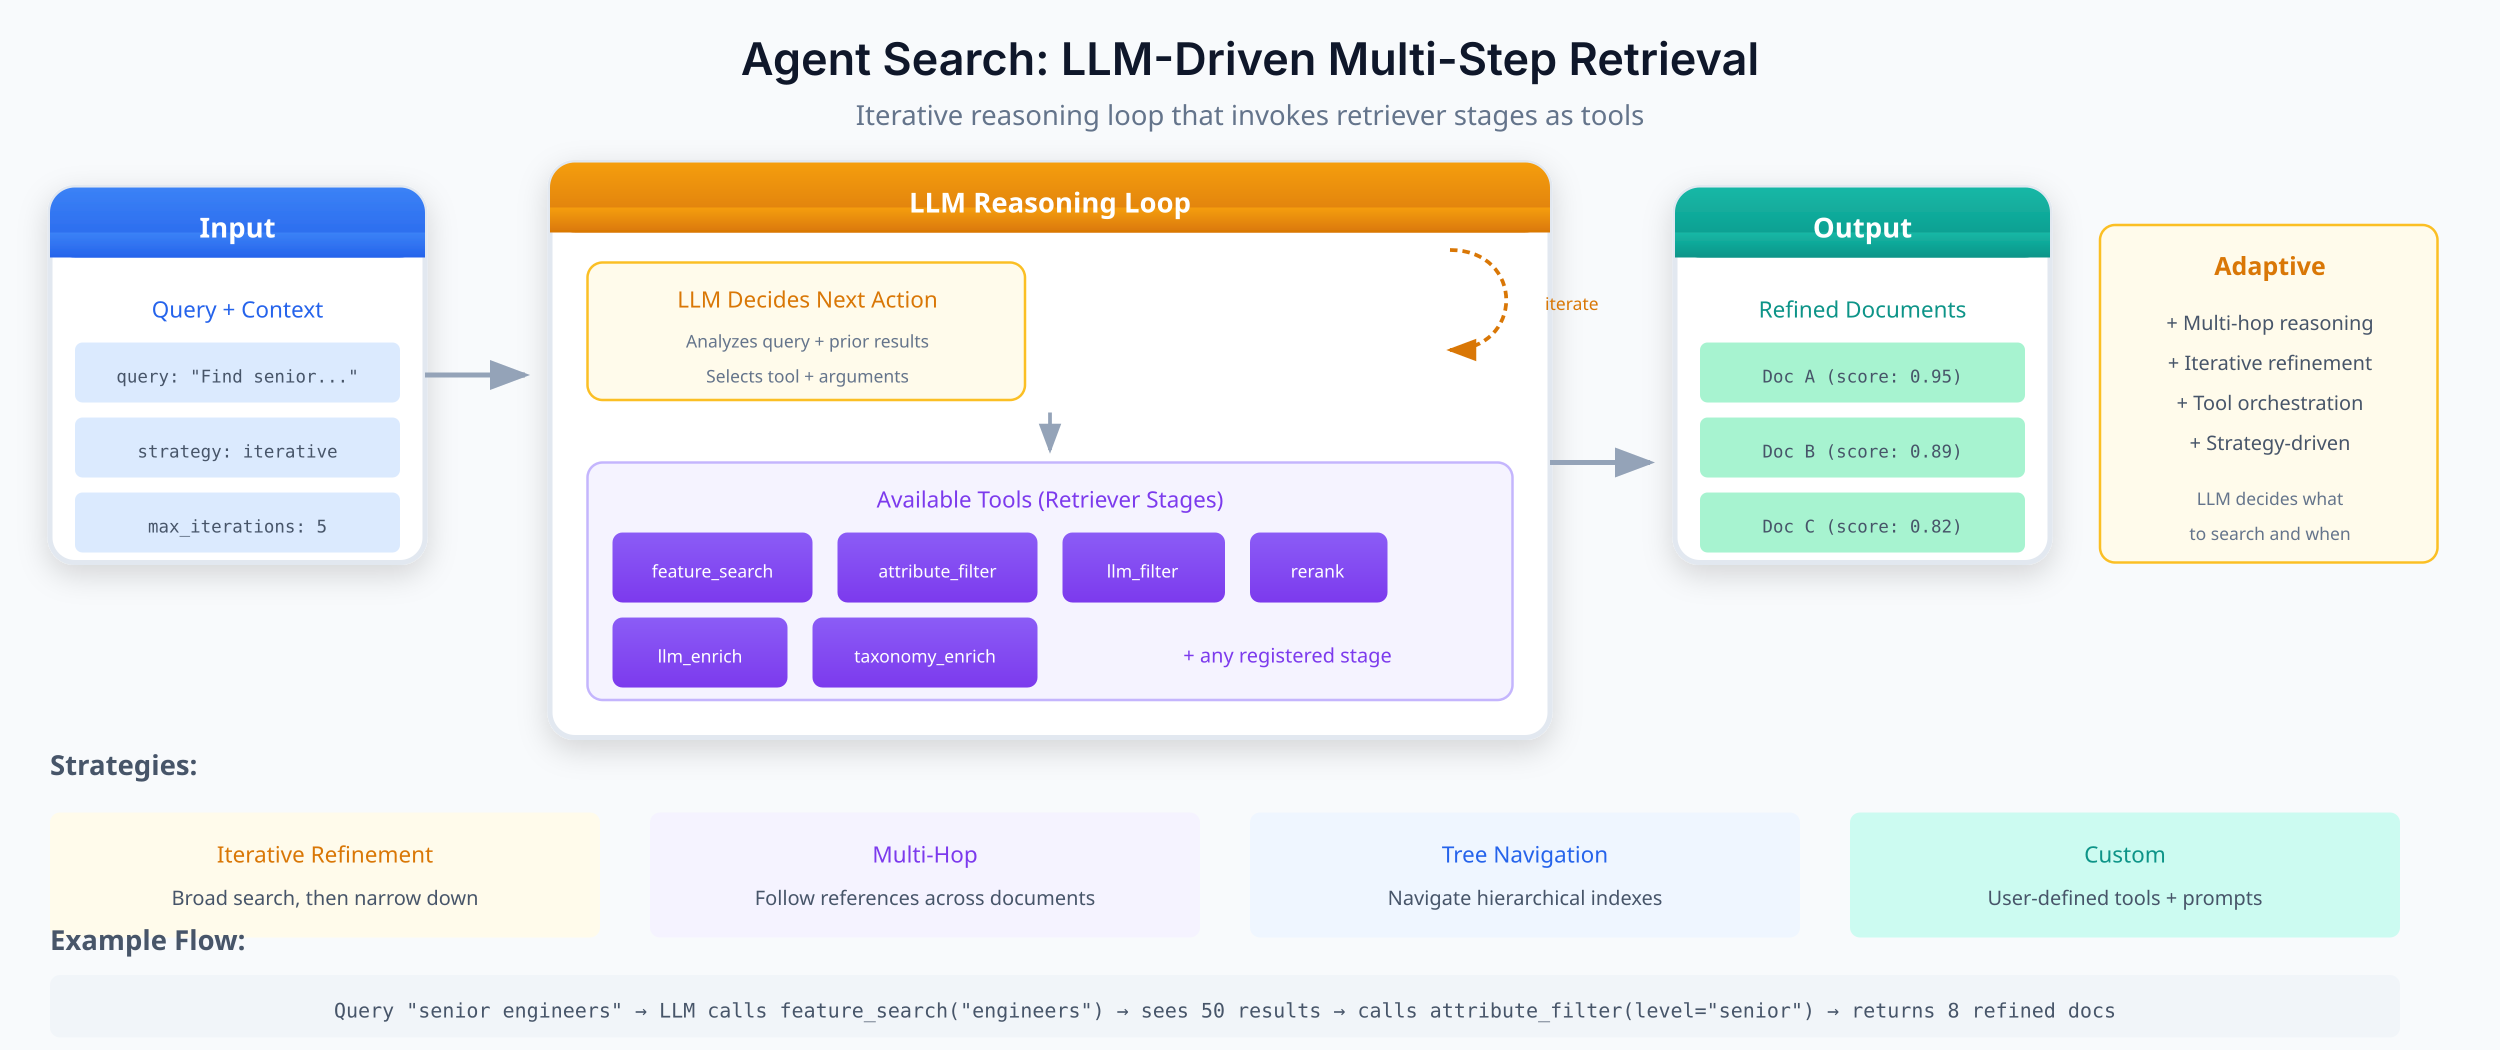
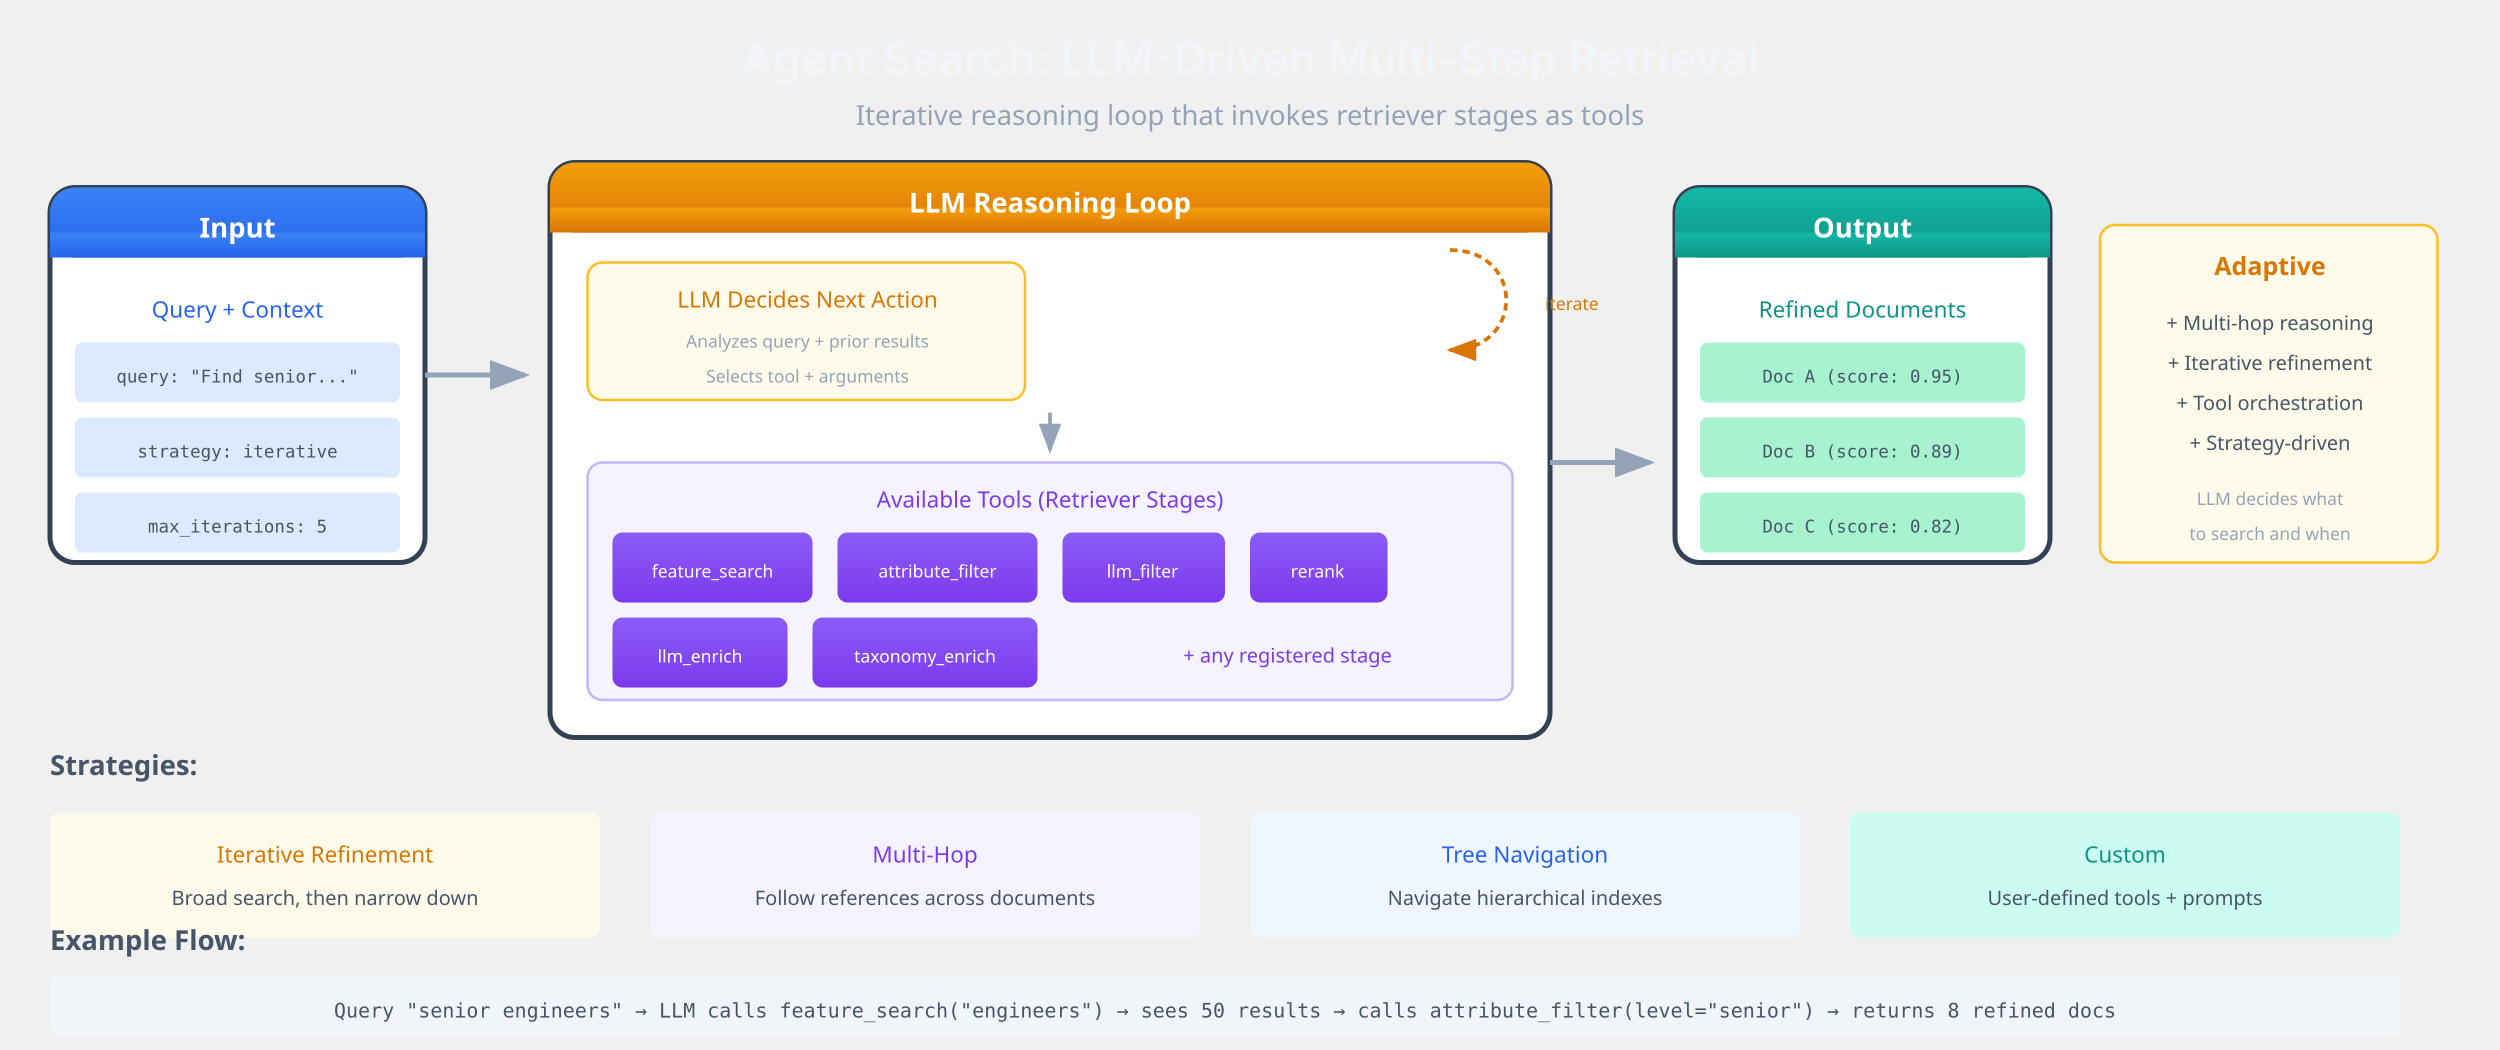
<svg xmlns="http://www.w3.org/2000/svg" viewBox="0 0 1000 420">
  <defs>
    <linearGradient id="inputGrad" x1="0%" y1="0%" x2="0%" y2="100%">
      <stop offset="0%" style="stop-color:#3b82f6;stop-opacity:1" />
      <stop offset="100%" style="stop-color:#2563eb;stop-opacity:1" />
    </linearGradient>
    <linearGradient id="agentGrad" x1="0%" y1="0%" x2="0%" y2="100%">
      <stop offset="0%" style="stop-color:#f59e0b;stop-opacity:1" />
      <stop offset="100%" style="stop-color:#d97706;stop-opacity:1" />
    </linearGradient>
    <linearGradient id="toolGrad" x1="0%" y1="0%" x2="0%" y2="100%">
      <stop offset="0%" style="stop-color:#8b5cf6;stop-opacity:1" />
      <stop offset="100%" style="stop-color:#7c3aed;stop-opacity:1" />
    </linearGradient>
    <linearGradient id="outputGrad" x1="0%" y1="0%" x2="0%" y2="100%">
      <stop offset="0%" style="stop-color:#14b8a6;stop-opacity:1" />
      <stop offset="100%" style="stop-color:#0d9488;stop-opacity:1" />
    </linearGradient>
-     <filter id="shadow" x="-20%" y="-20%" width="140%" height="140%">
-       <feDropShadow dx="0" dy="4" stdDeviation="6" flood-opacity="0.15" />
-     </filter>
    <marker id="arrowGray" markerWidth="8" markerHeight="6" refX="7" refY="3" orient="auto">
      <polygon points="0 0, 8 3, 0 6" fill="#94a3b8" />
    </marker>
    <marker id="arrowAmber" markerWidth="8" markerHeight="6" refX="7" refY="3" orient="auto">
      <polygon points="0 0, 8 3, 0 6" fill="#d97706" />
    </marker>
  </defs>
-   <rect width="1000" height="420" fill="#f8fafc" />
-   <text x="500" y="30" font-family="system-ui, -apple-system, sans-serif" font-size="18" font-weight="600" fill="#0f172a" text-anchor="middle">Agent Search: LLM-Driven Multi-Step Retrieval</text>
-   <text x="500" y="50" font-family="system-ui, sans-serif" font-size="11" fill="#64748b" text-anchor="middle">Iterative reasoning loop that invokes retriever stages as tools</text>
-   <g filter="url(#shadow)">
-     <rect x="20" y="75" width="150" height="150" rx="10" fill="white" stroke="#e2e8f0" stroke-width="2" />
+   <rect width="1000" height="420" fill="none" />
+   <text x="500" y="30" font-family="system-ui, -apple-system, sans-serif" font-size="18" font-weight="600" fill="#f1f5f9" text-anchor="middle">Agent Search: LLM-Driven Multi-Step Retrieval</text>
+   <text x="500" y="50" font-family="system-ui, sans-serif" font-size="11" fill="#94a3b8" text-anchor="middle">Iterative reasoning loop that invokes retriever stages as tools</text>
+   <g>
+     <rect x="20" y="75" width="150" height="150" rx="10" fill="white" stroke="#334155" stroke-width="2" />
    <rect x="20" y="75" width="150" height="28" rx="10" fill="url(#inputGrad)" />
    <rect x="20" y="93" width="150" height="10" fill="url(#inputGrad)" />
    <text x="95" y="95" font-family="system-ui, sans-serif" font-size="11" font-weight="600" fill="white" text-anchor="middle">Input</text>
  </g>
  <g transform="translate(30, 115)">
    <text x="65" y="12" font-family="system-ui, sans-serif" font-size="9" font-weight="500" fill="#2563eb" text-anchor="middle">Query + Context</text>
    <rect x="0" y="22" width="130" height="24" rx="3" fill="#dbeafe" />
    <text x="65" y="38" font-family="monospace" font-size="7" fill="#475569" text-anchor="middle">query: "Find senior..."</text>
    <rect x="0" y="52" width="130" height="24" rx="3" fill="#dbeafe" />
    <text x="65" y="68" font-family="monospace" font-size="7" fill="#475569" text-anchor="middle">strategy: iterative</text>
    <rect x="0" y="82" width="130" height="24" rx="3" fill="#dbeafe" />
    <text x="65" y="98" font-family="monospace" font-size="7" fill="#475569" text-anchor="middle">max_iterations: 5</text>
  </g>
  <path d="M 170 150 L 210 150" stroke="#94a3b8" stroke-width="2" fill="none" marker-end="url(#arrowGray)" />
-   <g filter="url(#shadow)">
-     <rect x="220" y="65" width="400" height="230" rx="10" fill="white" stroke="#e2e8f0" stroke-width="2" />
+   <g>
+     <rect x="220" y="65" width="400" height="230" rx="10" fill="white" stroke="#334155" stroke-width="2" />
    <rect x="220" y="65" width="400" height="28" rx="10" fill="url(#agentGrad)" />
    <rect x="220" y="83" width="400" height="10" fill="url(#agentGrad)" />
    <text x="420" y="85" font-family="system-ui, sans-serif" font-size="11" font-weight="600" fill="white" text-anchor="middle">LLM Reasoning Loop</text>
  </g>
  <path d="M 580 100 C 610 100, 610 140, 580 140" stroke="#d97706" stroke-width="1.5" fill="none" stroke-dasharray="3,2" marker-end="url(#arrowAmber)" />
  <text x="618" y="124" font-family="system-ui, sans-serif" font-size="7" fill="#d97706">iterate</text>
  <g transform="translate(235, 105)">
    <rect x="0" y="0" width="175" height="55" rx="6" fill="#fffbeb" stroke="#fbbf24" stroke-width="1" />
    <text x="88" y="18" font-family="system-ui, sans-serif" font-size="9" font-weight="500" fill="#d97706" text-anchor="middle">LLM Decides Next Action</text>
-     <text x="88" y="34" font-family="system-ui, sans-serif" font-size="7" fill="#64748b" text-anchor="middle">Analyzes query + prior results</text>
-     <text x="88" y="48" font-family="system-ui, sans-serif" font-size="7" fill="#64748b" text-anchor="middle">Selects tool + arguments</text>
+     <text x="88" y="34" font-family="system-ui, sans-serif" font-size="7" fill="#94a3b8" text-anchor="middle">Analyzes query + prior results</text>
+     <text x="88" y="48" font-family="system-ui, sans-serif" font-size="7" fill="#94a3b8" text-anchor="middle">Selects tool + arguments</text>
  </g>
  <path d="M 420 165 L 420 180" stroke="#94a3b8" stroke-width="1.5" fill="none" marker-end="url(#arrowGray)" />
  <g transform="translate(235, 185)">
    <rect x="0" y="0" width="370" height="95" rx="6" fill="#f5f3ff" stroke="#c4b5fd" stroke-width="1" />
    <text x="185" y="18" font-family="system-ui, sans-serif" font-size="9" font-weight="500" fill="#7c3aed" text-anchor="middle">Available Tools (Retriever Stages)</text>
    <rect x="10" y="28" width="80" height="28" rx="4" fill="url(#toolGrad)" />
    <text x="50" y="46" font-family="system-ui, sans-serif" font-size="7" font-weight="500" fill="white" text-anchor="middle">feature_search</text>
    <rect x="100" y="28" width="80" height="28" rx="4" fill="url(#toolGrad)" />
    <text x="140" y="46" font-family="system-ui, sans-serif" font-size="7" font-weight="500" fill="white" text-anchor="middle">attribute_filter</text>
    <rect x="190" y="28" width="65" height="28" rx="4" fill="url(#toolGrad)" />
    <text x="222" y="46" font-family="system-ui, sans-serif" font-size="7" font-weight="500" fill="white" text-anchor="middle">llm_filter</text>
    <rect x="265" y="28" width="55" height="28" rx="4" fill="url(#toolGrad)" />
    <text x="292" y="46" font-family="system-ui, sans-serif" font-size="7" font-weight="500" fill="white" text-anchor="middle">rerank</text>
    <rect x="10" y="62" width="70" height="28" rx="4" fill="url(#toolGrad)" />
    <text x="45" y="80" font-family="system-ui, sans-serif" font-size="7" font-weight="500" fill="white" text-anchor="middle">llm_enrich</text>
    <rect x="90" y="62" width="90" height="28" rx="4" fill="url(#toolGrad)" />
    <text x="135" y="80" font-family="system-ui, sans-serif" font-size="7" font-weight="500" fill="white" text-anchor="middle">taxonomy_enrich</text>
    <text x="280" y="80" font-family="system-ui, sans-serif" font-size="8" fill="#7c3aed" text-anchor="middle">+ any registered stage</text>
  </g>
  <path d="M 620 185 L 660 185" stroke="#94a3b8" stroke-width="2" fill="none" marker-end="url(#arrowGray)" />
-   <g filter="url(#shadow)">
-     <rect x="670" y="75" width="150" height="150" rx="10" fill="white" stroke="#e2e8f0" stroke-width="2" />
+   <g>
+     <rect x="670" y="75" width="150" height="150" rx="10" fill="white" stroke="#334155" stroke-width="2" />
    <rect x="670" y="75" width="150" height="28" rx="10" fill="url(#outputGrad)" />
    <rect x="670" y="93" width="150" height="10" fill="url(#outputGrad)" />
    <text x="745" y="95" font-family="system-ui, sans-serif" font-size="11" font-weight="600" fill="white" text-anchor="middle">Output</text>
  </g>
  <g transform="translate(680, 115)">
    <text x="65" y="12" font-family="system-ui, sans-serif" font-size="9" font-weight="500" fill="#0d9488" text-anchor="middle">Refined Documents</text>
    <rect x="0" y="22" width="130" height="24" rx="3" fill="#a7f3d0" />
    <text x="65" y="38" font-family="monospace" font-size="7" fill="#475569" text-anchor="middle">Doc A (score: 0.95)</text>
    <rect x="0" y="52" width="130" height="24" rx="3" fill="#a7f3d0" />
    <text x="65" y="68" font-family="monospace" font-size="7" fill="#475569" text-anchor="middle">Doc B (score: 0.89)</text>
    <rect x="0" y="82" width="130" height="24" rx="3" fill="#a7f3d0" />
    <text x="65" y="98" font-family="monospace" font-size="7" fill="#475569" text-anchor="middle">Doc C (score: 0.82)</text>
  </g>
  <g transform="translate(840, 90)">
    <rect x="0" y="0" width="135" height="135" rx="6" fill="#fffbeb" stroke="#fbbf24" stroke-width="1" />
    <text x="68" y="20" font-family="system-ui, sans-serif" font-size="10" font-weight="600" fill="#d97706" text-anchor="middle">Adaptive</text>
    <text x="68" y="42" font-family="system-ui, sans-serif" font-size="8" fill="#475569" text-anchor="middle">+ Multi-hop reasoning</text>
    <text x="68" y="58" font-family="system-ui, sans-serif" font-size="8" fill="#475569" text-anchor="middle">+ Iterative refinement</text>
    <text x="68" y="74" font-family="system-ui, sans-serif" font-size="8" fill="#475569" text-anchor="middle">+ Tool orchestration</text>
    <text x="68" y="90" font-family="system-ui, sans-serif" font-size="8" fill="#475569" text-anchor="middle">+ Strategy-driven</text>
-     <text x="68" y="112" font-family="system-ui, sans-serif" font-size="7" fill="#64748b" text-anchor="middle">LLM decides what</text>
-     <text x="68" y="126" font-family="system-ui, sans-serif" font-size="7" fill="#64748b" text-anchor="middle">to search and when</text>
+     <text x="68" y="112" font-family="system-ui, sans-serif" font-size="7" fill="#94a3b8" text-anchor="middle">LLM decides what</text>
+     <text x="68" y="126" font-family="system-ui, sans-serif" font-size="7" fill="#94a3b8" text-anchor="middle">to search and when</text>
  </g>
  <g transform="translate(20, 310)">
    <text x="0" y="0" font-family="system-ui, sans-serif" font-size="11" font-weight="600" fill="#475569">Strategies:</text>
    <rect x="0" y="15" width="220" height="50" rx="4" fill="#fffbeb" />
    <text x="110" y="35" font-family="system-ui, sans-serif" font-size="9" font-weight="500" fill="#d97706" text-anchor="middle">Iterative Refinement</text>
    <text x="110" y="52" font-family="system-ui, sans-serif" font-size="8" fill="#475569" text-anchor="middle">Broad search, then narrow down</text>
    <rect x="240" y="15" width="220" height="50" rx="4" fill="#f5f3ff" />
    <text x="350" y="35" font-family="system-ui, sans-serif" font-size="9" font-weight="500" fill="#7c3aed" text-anchor="middle">Multi-Hop</text>
    <text x="350" y="52" font-family="system-ui, sans-serif" font-size="8" fill="#475569" text-anchor="middle">Follow references across documents</text>
    <rect x="480" y="15" width="220" height="50" rx="4" fill="#eff6ff" />
    <text x="590" y="35" font-family="system-ui, sans-serif" font-size="9" font-weight="500" fill="#2563eb" text-anchor="middle">Tree Navigation</text>
    <text x="590" y="52" font-family="system-ui, sans-serif" font-size="8" fill="#475569" text-anchor="middle">Navigate hierarchical indexes</text>
    <rect x="720" y="15" width="220" height="50" rx="4" fill="#ccfbf1" />
    <text x="830" y="35" font-family="system-ui, sans-serif" font-size="9" font-weight="500" fill="#0d9488" text-anchor="middle">Custom</text>
    <text x="830" y="52" font-family="system-ui, sans-serif" font-size="8" fill="#475569" text-anchor="middle">User-defined tools + prompts</text>
  </g>
  <g transform="translate(20, 380)">
    <text x="0" y="0" font-family="system-ui, sans-serif" font-size="11" font-weight="600" fill="#475569">Example Flow:</text>
    <rect x="0" y="10" width="940" height="25" rx="4" fill="#f1f5f9" />
    <text x="470" y="27" font-family="monospace" font-size="8" fill="#475569" text-anchor="middle">Query "senior engineers" → LLM calls feature_search("engineers") → sees 50 results → calls attribute_filter(level="senior") → returns 8 refined docs</text>
  </g>
</svg>
